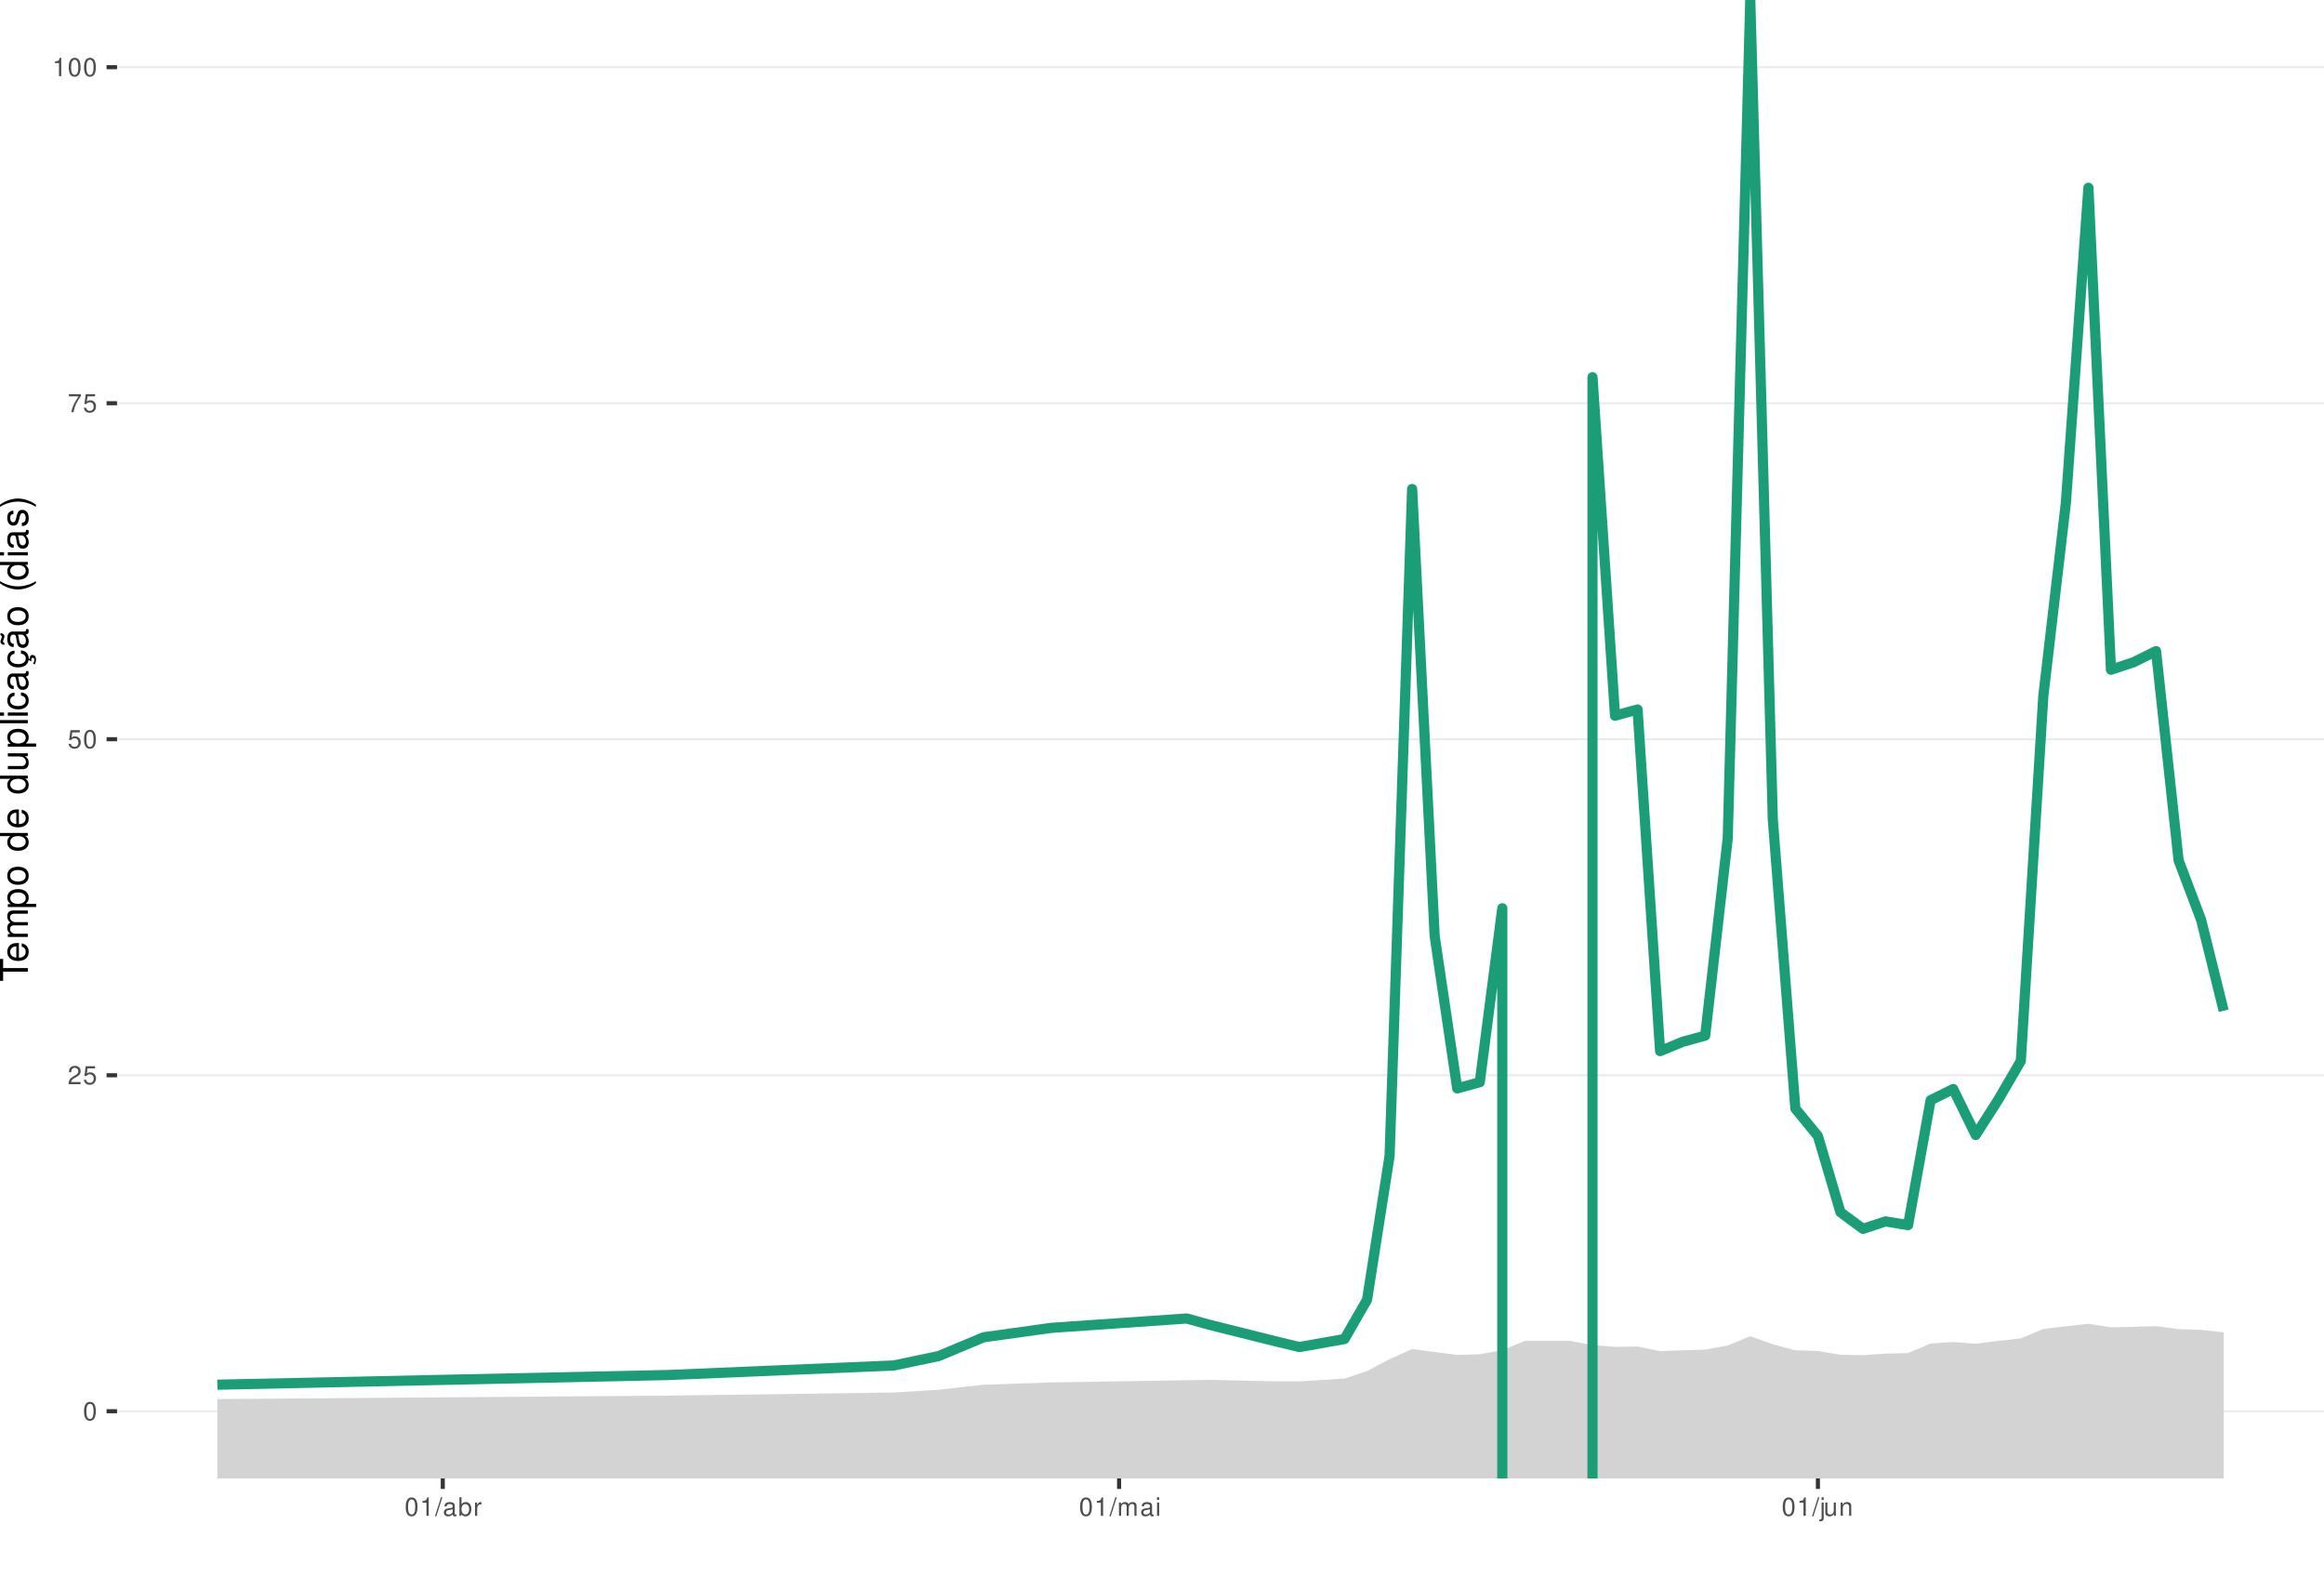
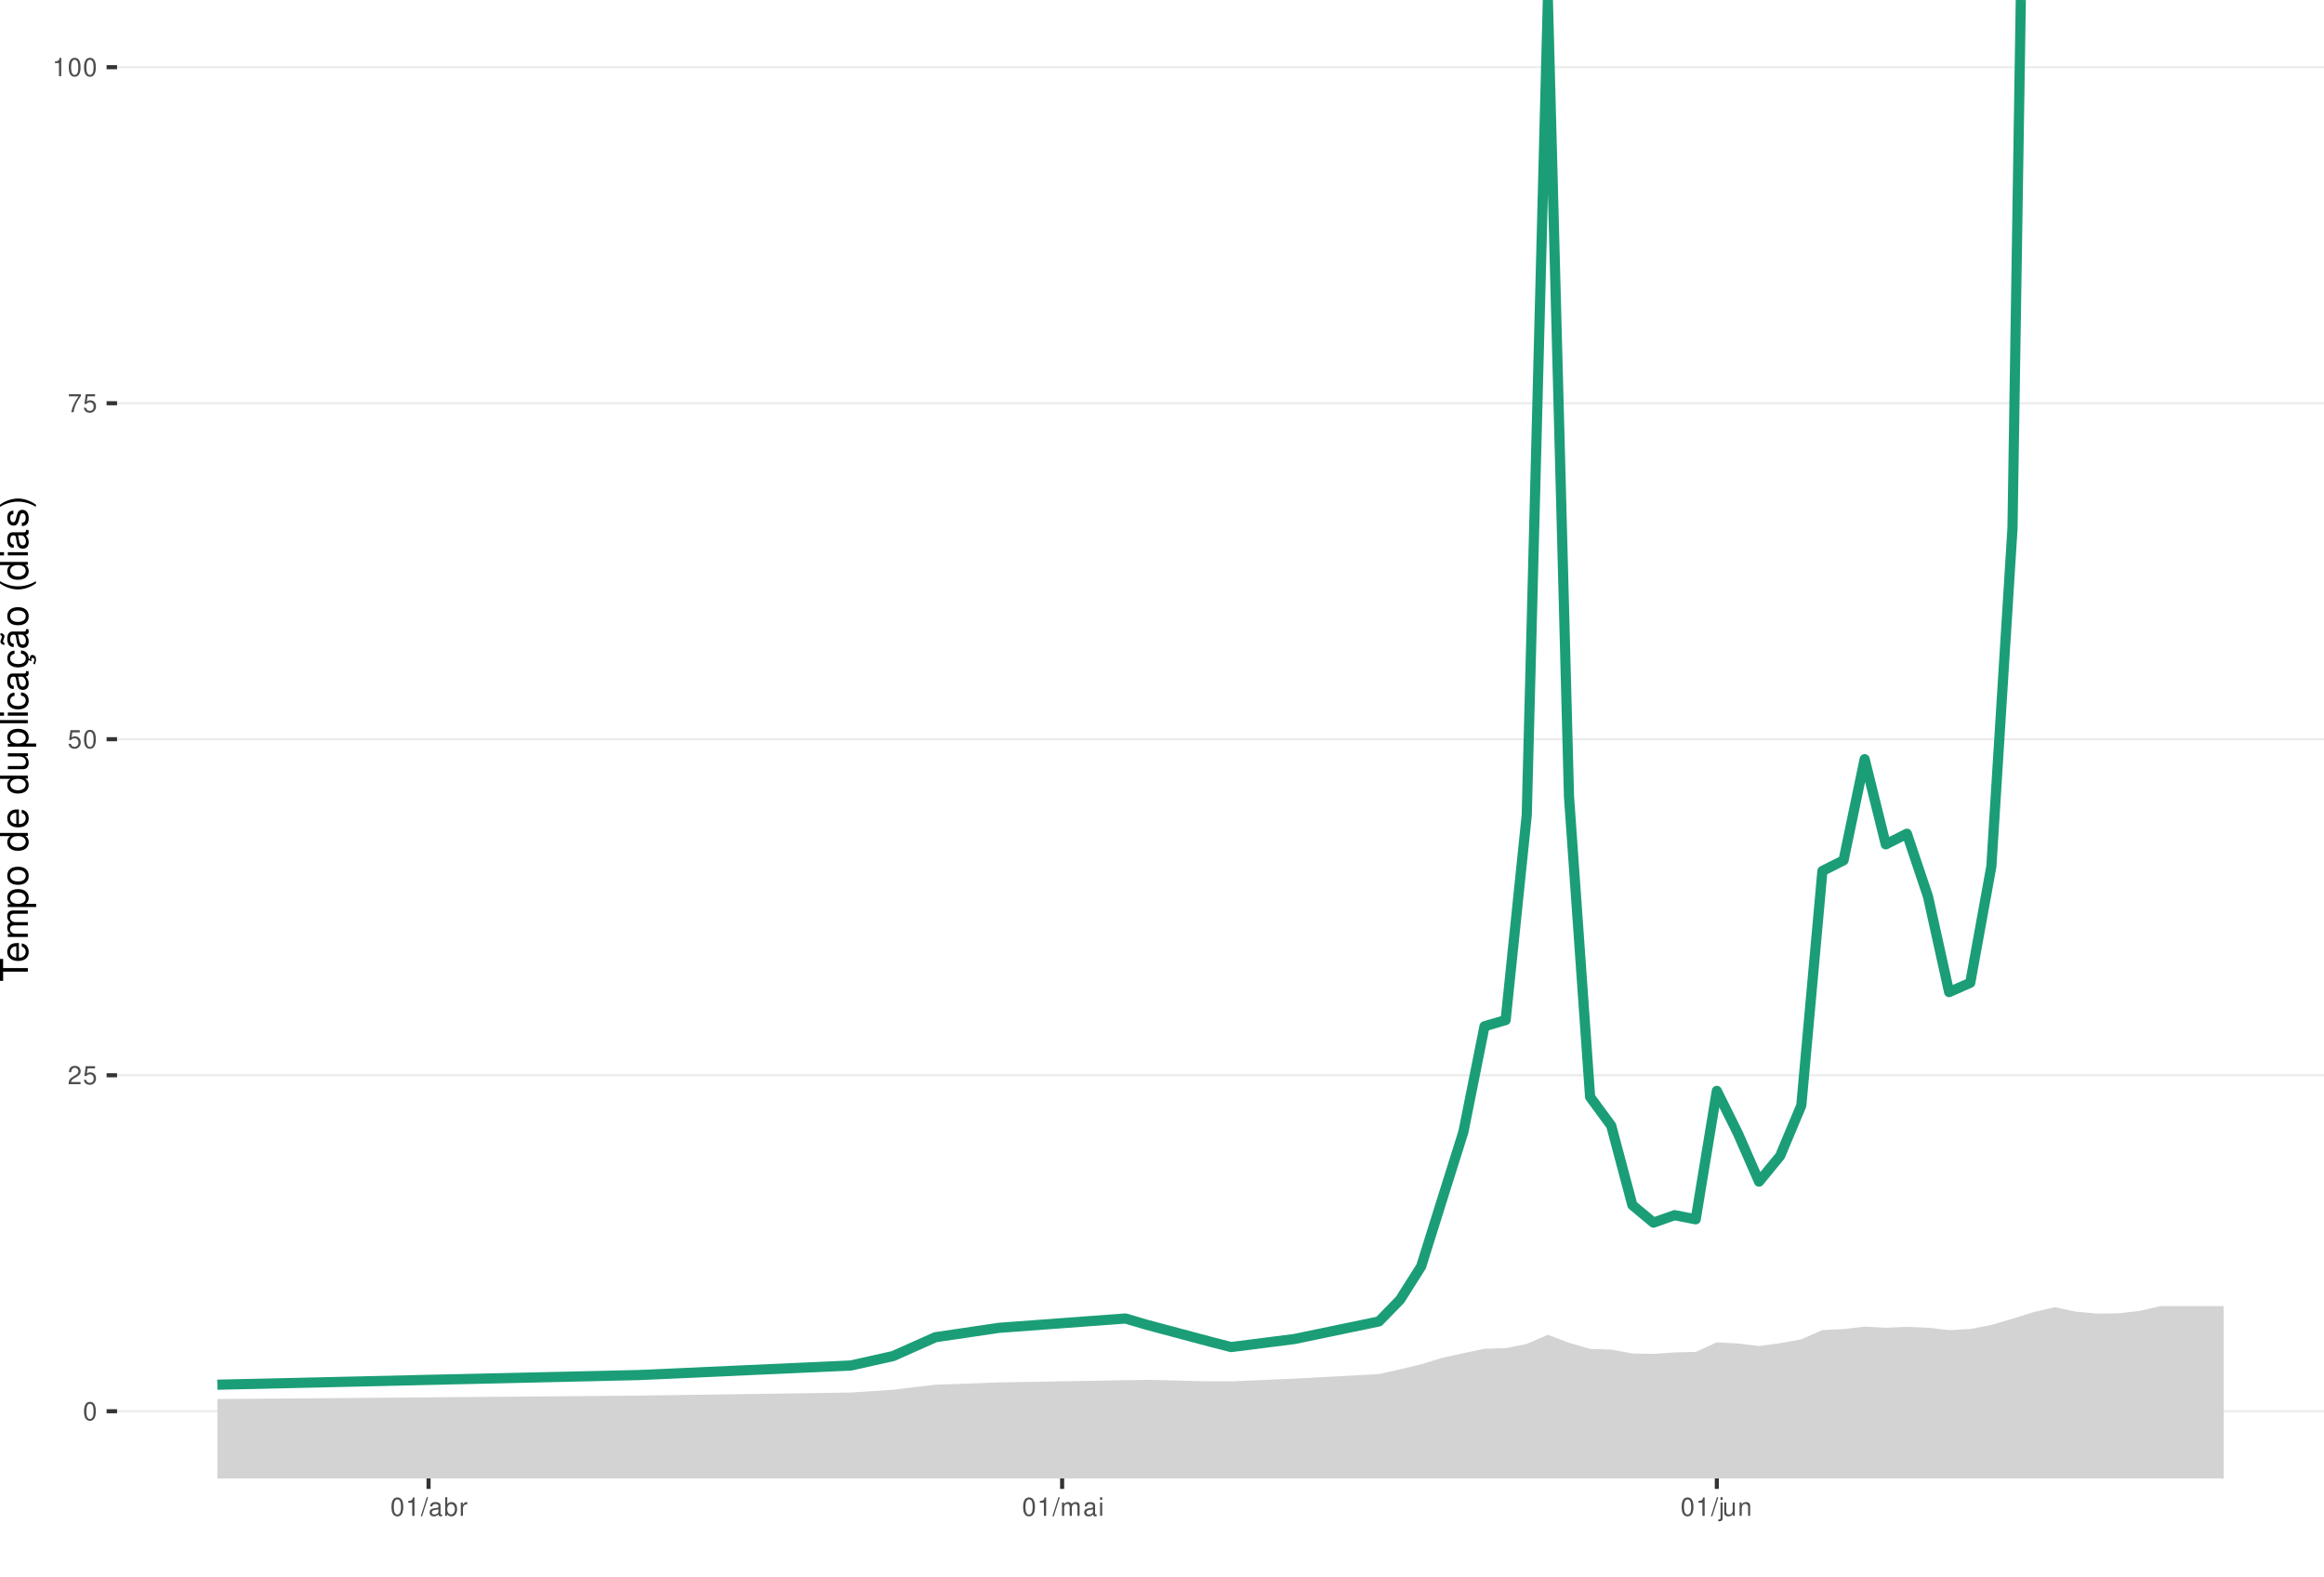
<svg xmlns="http://www.w3.org/2000/svg" xmlns:xlink="http://www.w3.org/1999/xlink" width="609pt" height="413pt" viewBox="0 0 609 413" version="1.1">
  <defs>
    <g>
      <symbol overflow="visible" id="glyph0-0">
        <path style="stroke:none;" d="" />
      </symbol>
      <symbol overflow="visible" id="glyph0-1">
        <path style="stroke:none;" d="M 1.828 -4.812 C 1.391 -4.812 0.984 -4.609 0.75 -4.281 C 0.438 -3.859 0.281 -3.219 0.281 -2.328 C 0.281 -0.703 0.812 0.156 1.828 0.156 C 2.828 0.156 3.375 -0.703 3.375 -2.297 C 3.375 -3.219 3.234 -3.844 2.922 -4.281 C 2.672 -4.625 2.281 -4.812 1.828 -4.812 Z M 1.828 -4.297 C 2.469 -4.297 2.781 -3.641 2.781 -2.344 C 2.781 -0.969 2.469 -0.328 1.812 -0.328 C 1.203 -0.328 0.891 -1 0.891 -2.328 C 0.891 -3.641 1.203 -4.297 1.828 -4.297 Z M 1.828 -4.297 " />
      </symbol>
      <symbol overflow="visible" id="glyph0-2">
        <path style="stroke:none;" d="M 3.375 -0.578 L 0.891 -0.578 C 0.938 -0.984 1.156 -1.234 1.734 -1.578 L 2.406 -1.953 C 3.062 -2.328 3.406 -2.812 3.406 -3.406 C 3.406 -3.812 3.234 -4.188 2.969 -4.438 C 2.688 -4.688 2.344 -4.812 1.891 -4.812 C 1.297 -4.812 0.844 -4.594 0.578 -4.188 C 0.422 -3.938 0.344 -3.641 0.328 -3.141 L 0.922 -3.141 C 0.938 -3.469 0.984 -3.672 1.062 -3.828 C 1.219 -4.125 1.516 -4.297 1.875 -4.297 C 2.406 -4.297 2.797 -3.906 2.797 -3.391 C 2.797 -3.016 2.578 -2.672 2.156 -2.438 L 1.547 -2.078 C 0.562 -1.516 0.281 -1.062 0.219 0 L 3.375 0 Z M 3.375 -0.578 " />
      </symbol>
      <symbol overflow="visible" id="glyph0-3">
        <path style="stroke:none;" d="M 3.172 -4.719 L 0.734 -4.719 L 0.375 -2.156 L 0.922 -2.156 C 1.188 -2.469 1.422 -2.594 1.797 -2.594 C 2.422 -2.594 2.812 -2.156 2.812 -1.453 C 2.812 -0.781 2.422 -0.359 1.781 -0.359 C 1.266 -0.359 0.953 -0.625 0.812 -1.156 L 0.234 -1.156 C 0.312 -0.766 0.375 -0.578 0.516 -0.406 C 0.781 -0.047 1.266 0.156 1.797 0.156 C 2.75 0.156 3.422 -0.547 3.422 -1.531 C 3.422 -2.469 2.797 -3.109 1.891 -3.109 C 1.562 -3.109 1.297 -3.016 1.016 -2.828 L 1.203 -4.141 L 3.172 -4.141 Z M 3.172 -4.719 " />
      </symbol>
      <symbol overflow="visible" id="glyph0-4">
        <path style="stroke:none;" d="M 3.469 -4.719 L 0.312 -4.719 L 0.312 -4.141 L 2.859 -4.141 C 1.734 -2.531 1.266 -1.547 0.922 0 L 1.547 0 C 1.797 -1.516 2.391 -2.812 3.469 -4.234 Z M 3.469 -4.719 " />
      </symbol>
      <symbol overflow="visible" id="glyph0-5">
        <path style="stroke:none;" d="M 1.719 -3.422 L 1.719 0 L 2.312 0 L 2.312 -4.812 L 1.922 -4.812 C 1.719 -4.078 1.578 -3.969 0.672 -3.859 L 0.672 -3.422 Z M 1.719 -3.422 " />
      </symbol>
      <symbol overflow="visible" id="glyph0-6">
        <path style="stroke:none;" d="M 1.531 -4.859 L -0.047 0.141 L 0.312 0.141 L 1.891 -4.859 Z M 1.531 -4.859 " />
      </symbol>
      <symbol overflow="visible" id="glyph0-7">
        <path style="stroke:none;" d="M 3.562 -0.328 C 3.5 -0.312 3.469 -0.312 3.438 -0.312 C 3.25 -0.312 3.141 -0.406 3.141 -0.578 L 3.141 -2.641 C 3.141 -3.25 2.688 -3.594 1.828 -3.594 C 1.312 -3.594 0.906 -3.438 0.672 -3.188 C 0.516 -3 0.453 -2.797 0.438 -2.453 L 0.984 -2.453 C 1.031 -2.875 1.297 -3.078 1.812 -3.078 C 2.312 -3.078 2.594 -2.891 2.594 -2.562 L 2.594 -2.406 C 2.578 -2.172 2.469 -2.078 2.016 -2.031 C 1.219 -1.922 1.109 -1.891 0.891 -1.812 C 0.484 -1.641 0.281 -1.328 0.281 -0.875 C 0.281 -0.25 0.719 0.156 1.422 0.156 C 1.859 0.156 2.219 0 2.609 -0.359 C 2.656 0 2.828 0.156 3.188 0.156 C 3.297 0.156 3.375 0.141 3.562 0.094 Z M 2.594 -1.094 C 2.594 -0.906 2.531 -0.797 2.375 -0.641 C 2.141 -0.438 1.875 -0.328 1.547 -0.328 C 1.109 -0.328 0.859 -0.547 0.859 -0.891 C 0.859 -1.266 1.094 -1.438 1.703 -1.531 C 2.297 -1.609 2.406 -1.641 2.594 -1.719 Z M 2.594 -1.094 " />
      </symbol>
      <symbol overflow="visible" id="glyph0-8">
        <path style="stroke:none;" d="M 0.359 -4.859 L 0.359 0 L 0.859 0 L 0.859 -0.453 C 1.125 -0.047 1.484 0.156 1.969 0.156 C 2.875 0.156 3.484 -0.594 3.484 -1.75 C 3.484 -2.891 2.922 -3.594 1.984 -3.594 C 1.516 -3.594 1.172 -3.406 0.906 -3.016 L 0.906 -4.859 Z M 1.891 -3.062 C 2.5 -3.062 2.906 -2.531 2.906 -1.703 C 2.906 -0.906 2.484 -0.359 1.891 -0.359 C 1.297 -0.359 0.906 -0.906 0.906 -1.719 C 0.906 -2.531 1.297 -3.062 1.891 -3.062 Z M 1.891 -3.062 " />
      </symbol>
      <symbol overflow="visible" id="glyph0-9">
        <path style="stroke:none;" d="M 0.453 -3.484 L 0.453 0 L 1.016 0 L 1.016 -1.812 C 1.031 -2.656 1.375 -3.016 2.141 -3 L 2.141 -3.562 C 2.047 -3.578 1.984 -3.594 1.922 -3.594 C 1.562 -3.594 1.297 -3.375 0.969 -2.859 L 0.969 -3.484 Z M 0.453 -3.484 " />
      </symbol>
      <symbol overflow="visible" id="glyph0-10">
        <path style="stroke:none;" d="M 0.469 -3.484 L 0.469 0 L 1.031 0 L 1.031 -2.188 C 1.031 -2.703 1.391 -3.109 1.844 -3.109 C 2.25 -3.109 2.484 -2.844 2.484 -2.406 L 2.484 0 L 3.047 0 L 3.047 -2.188 C 3.047 -2.703 3.422 -3.109 3.875 -3.109 C 4.266 -3.109 4.516 -2.844 4.516 -2.406 L 4.516 0 L 5.078 0 L 5.078 -2.609 C 5.078 -3.234 4.719 -3.594 4.062 -3.594 C 3.594 -3.594 3.312 -3.453 2.984 -3.062 C 2.781 -3.422 2.5 -3.594 2.047 -3.594 C 1.578 -3.594 1.266 -3.422 0.984 -3 L 0.984 -3.484 Z M 0.469 -3.484 " />
      </symbol>
      <symbol overflow="visible" id="glyph0-11">
        <path style="stroke:none;" d="M 1 -3.484 L 0.453 -3.484 L 0.453 0 L 1 0 Z M 1 -4.859 L 0.438 -4.859 L 0.438 -4.156 L 1 -4.156 Z M 1 -4.859 " />
      </symbol>
      <symbol overflow="visible" id="glyph0-12">
        <path style="stroke:none;" d="M 0.469 -3.484 L 0.469 0.5 C 0.469 0.859 0.359 0.969 0.016 0.969 C -0.031 0.969 -0.047 0.969 -0.125 0.953 L -0.125 1.438 C -0.047 1.438 -0.016 1.453 0.062 1.453 C 0.688 1.453 1.016 1.203 1.016 0.719 L 1.016 -3.484 Z M 1.016 -4.859 L 0.469 -4.859 L 0.469 -4.156 L 1.016 -4.156 Z M 1.016 -4.859 " />
      </symbol>
      <symbol overflow="visible" id="glyph0-13">
        <path style="stroke:none;" d="M 3.203 0 L 3.203 -3.484 L 2.656 -3.484 L 2.656 -1.516 C 2.656 -0.797 2.281 -0.328 1.703 -0.328 C 1.266 -0.328 0.984 -0.594 0.984 -1.016 L 0.984 -3.484 L 0.438 -3.484 L 0.438 -0.797 C 0.438 -0.219 0.859 0.156 1.547 0.156 C 2.062 0.156 2.391 -0.031 2.703 -0.484 L 2.703 0 Z M 3.203 0 " />
      </symbol>
      <symbol overflow="visible" id="glyph0-14">
        <path style="stroke:none;" d="M 0.469 -3.484 L 0.469 0 L 1.031 0 L 1.031 -1.922 C 1.031 -2.641 1.391 -3.109 1.969 -3.109 C 2.406 -3.109 2.688 -2.828 2.688 -2.422 L 2.688 0 L 3.234 0 L 3.234 -2.641 C 3.234 -3.219 2.812 -3.594 2.141 -3.594 C 1.625 -3.594 1.281 -3.391 0.984 -2.906 L 0.984 -3.484 Z M 0.469 -3.484 " />
      </symbol>
      <symbol overflow="visible" id="glyph1-0">
        <path style="stroke:none;" d="" />
      </symbol>
      <symbol overflow="visible" id="glyph1-1">
        <path style="stroke:none;" d="M -6.469 -3.547 L -6.469 -5.938 L -7.297 -5.938 L -7.297 -0.203 L -6.469 -0.203 L -6.469 -2.609 L 0 -2.609 L 0 -3.547 Z M -6.469 -3.547 " />
      </symbol>
      <symbol overflow="visible" id="glyph1-2">
        <path style="stroke:none;" d="M -2.344 -5.125 C -3.141 -5.125 -3.625 -5.062 -4.016 -4.922 C -4.875 -4.578 -5.391 -3.781 -5.391 -2.797 C -5.391 -1.344 -4.281 -0.406 -2.547 -0.406 C -0.812 -0.406 0.234 -1.297 0.234 -2.781 C 0.234 -3.984 -0.453 -4.812 -1.594 -5.016 L -1.594 -4.188 C -0.906 -3.953 -0.547 -3.484 -0.547 -2.812 C -0.547 -2.281 -0.781 -1.828 -1.219 -1.547 C -1.516 -1.344 -1.812 -1.281 -2.344 -1.266 Z M -3.016 -1.297 C -3.984 -1.359 -4.625 -1.953 -4.625 -2.797 C -4.625 -3.641 -3.953 -4.234 -3.016 -4.234 Z M -3.016 -1.297 " />
      </symbol>
      <symbol overflow="visible" id="glyph1-3">
        <path style="stroke:none;" d="M -5.234 -0.703 L 0 -0.703 L 0 -1.547 L -3.297 -1.547 C -4.047 -1.547 -4.656 -2.094 -4.656 -2.766 C -4.656 -3.391 -4.281 -3.734 -3.609 -3.734 L 0 -3.734 L 0 -4.578 L -3.297 -4.578 C -4.047 -4.578 -4.656 -5.125 -4.656 -5.812 C -4.656 -6.422 -4.266 -6.781 -3.609 -6.781 L 0 -6.781 L 0 -7.625 L -3.938 -7.625 C -4.875 -7.625 -5.391 -7.078 -5.391 -6.094 C -5.391 -5.406 -5.188 -4.984 -4.594 -4.484 C -5.156 -4.188 -5.391 -3.766 -5.391 -3.078 C -5.391 -2.375 -5.125 -1.906 -4.5 -1.469 L -5.234 -1.469 Z M -5.234 -0.703 " />
      </symbol>
      <symbol overflow="visible" id="glyph1-4">
        <path style="stroke:none;" d="M 2.188 -0.547 L 2.188 -1.375 L -0.547 -1.375 C -0.016 -1.812 0.234 -2.312 0.234 -2.984 C 0.234 -4.344 -0.859 -5.234 -2.531 -5.234 C -4.297 -5.234 -5.391 -4.375 -5.391 -2.984 C -5.391 -2.266 -5.062 -1.703 -4.453 -1.312 L -5.234 -1.312 L -5.234 -0.547 Z M -4.609 -2.844 C -4.609 -3.766 -3.797 -4.359 -2.547 -4.359 C -1.359 -4.359 -0.547 -3.75 -0.547 -2.844 C -0.547 -1.953 -1.344 -1.375 -2.578 -1.375 C -3.812 -1.375 -4.609 -1.953 -4.609 -2.844 Z M -4.609 -2.844 " />
      </symbol>
      <symbol overflow="visible" id="glyph1-5">
        <path style="stroke:none;" d="M -5.391 -2.719 C -5.391 -1.234 -4.344 -0.359 -2.578 -0.359 C -0.812 -0.359 0.234 -1.234 0.234 -2.734 C 0.234 -4.203 -0.812 -5.094 -2.547 -5.094 C -4.359 -5.094 -5.391 -4.234 -5.391 -2.719 Z M -4.625 -2.734 C -4.625 -3.672 -3.844 -4.234 -2.547 -4.234 C -1.312 -4.234 -0.547 -3.656 -0.547 -2.734 C -0.547 -1.797 -1.312 -1.234 -2.578 -1.234 C -3.844 -1.234 -4.625 -1.797 -4.625 -2.734 Z M -4.625 -2.734 " />
      </symbol>
      <symbol overflow="visible" id="glyph1-6">
        <path style="stroke:none;" d="" />
      </symbol>
      <symbol overflow="visible" id="glyph1-7">
        <path style="stroke:none;" d="M -7.297 -4.953 L -7.297 -4.125 L -4.578 -4.125 C -5.109 -3.766 -5.391 -3.203 -5.391 -2.516 C -5.391 -1.156 -4.297 -0.266 -2.625 -0.266 C -0.859 -0.266 0.234 -1.125 0.234 -2.547 C 0.234 -3.266 -0.047 -3.766 -0.688 -4.203 L 0 -4.203 L 0 -4.953 Z M -4.609 -2.656 C -4.609 -3.547 -3.812 -4.125 -2.562 -4.125 C -1.344 -4.125 -0.547 -3.547 -0.547 -2.656 C -0.547 -1.734 -1.359 -1.125 -2.578 -1.125 C -3.797 -1.125 -4.609 -1.734 -4.609 -2.656 Z M -4.609 -2.656 " />
      </symbol>
      <symbol overflow="visible" id="glyph1-8">
        <path style="stroke:none;" d="M 0 -4.812 L -5.234 -4.812 L -5.234 -3.984 L -2.266 -3.984 C -1.203 -3.984 -0.5 -3.438 -0.5 -2.562 C -0.5 -1.906 -0.906 -1.484 -1.531 -1.484 L -5.234 -1.484 L -5.234 -0.656 L -1.203 -0.656 C -0.328 -0.656 0.234 -1.297 0.234 -2.312 C 0.234 -3.094 -0.047 -3.578 -0.734 -4.062 L 0 -4.062 Z M 0 -4.812 " />
      </symbol>
      <symbol overflow="visible" id="glyph1-9">
        <path style="stroke:none;" d="M -7.297 -1.516 L -7.297 -0.688 L 0 -0.688 L 0 -1.516 Z M -7.297 -1.516 " />
      </symbol>
      <symbol overflow="visible" id="glyph1-10">
        <path style="stroke:none;" d="M -5.234 -1.5 L -5.234 -0.672 L 0 -0.672 L 0 -1.5 Z M -7.297 -1.5 L -7.297 -0.656 L -6.234 -0.656 L -6.234 -1.5 Z M -7.297 -1.5 " />
      </symbol>
      <symbol overflow="visible" id="glyph1-11">
        <path style="stroke:none;" d="M -3.484 -4.703 C -3.984 -4.672 -4.312 -4.562 -4.609 -4.359 C -5.094 -4 -5.391 -3.375 -5.391 -2.641 C -5.391 -1.219 -4.266 -0.312 -2.531 -0.312 C -0.844 -0.312 0.234 -1.203 0.234 -2.625 C 0.234 -3.875 -0.516 -4.672 -1.797 -4.766 L -1.797 -3.938 C -0.953 -3.797 -0.547 -3.359 -0.547 -2.656 C -0.547 -1.734 -1.297 -1.188 -2.531 -1.188 C -3.844 -1.188 -4.625 -1.719 -4.625 -2.625 C -4.625 -3.328 -4.203 -3.766 -3.484 -3.875 Z M -3.484 -4.703 " />
      </symbol>
      <symbol overflow="visible" id="glyph1-12">
        <path style="stroke:none;" d="M -0.484 -5.344 C -0.469 -5.266 -0.469 -5.219 -0.469 -5.172 C -0.469 -4.875 -0.625 -4.719 -0.875 -4.719 L -3.953 -4.719 C -4.891 -4.719 -5.391 -4.047 -5.391 -2.75 C -5.391 -1.984 -5.172 -1.375 -4.781 -1.016 C -4.516 -0.766 -4.203 -0.672 -3.688 -0.656 L -3.688 -1.484 C -4.328 -1.562 -4.625 -1.938 -4.625 -2.719 C -4.625 -3.484 -4.344 -3.891 -3.844 -3.891 L -3.625 -3.891 C -3.266 -3.875 -3.125 -3.703 -3.047 -3.016 C -2.891 -1.844 -2.844 -1.656 -2.719 -1.344 C -2.453 -0.734 -2 -0.422 -1.312 -0.422 C -0.375 -0.422 0.234 -1.078 0.234 -2.141 C 0.234 -2.797 0 -3.328 -0.547 -3.922 C 0 -3.984 0.234 -4.234 0.234 -4.781 C 0.234 -4.953 0.203 -5.062 0.141 -5.344 Z M -1.656 -3.891 C -1.375 -3.891 -1.203 -3.812 -0.969 -3.562 C -0.656 -3.219 -0.5 -2.812 -0.5 -2.312 C -0.5 -1.672 -0.812 -1.297 -1.344 -1.297 C -1.891 -1.297 -2.172 -1.656 -2.297 -2.547 C -2.422 -3.438 -2.453 -3.609 -2.594 -3.891 Z M -1.656 -3.891 " />
      </symbol>
      <symbol overflow="visible" id="glyph1-13">
        <path style="stroke:none;" d="M 0.234 -2.641 C 0.234 -3.875 -0.547 -4.703 -1.797 -4.766 L -1.797 -3.938 C -0.953 -3.797 -0.531 -3.359 -0.531 -2.656 C -0.531 -1.734 -1.281 -1.188 -2.516 -1.188 C -3.844 -1.188 -4.625 -1.719 -4.625 -2.625 C -4.625 -3.328 -4.203 -3.766 -3.484 -3.875 L -3.484 -4.703 C -3.984 -4.672 -4.312 -4.562 -4.609 -4.359 C -5.094 -4 -5.391 -3.375 -5.391 -2.641 C -5.391 -1.219 -4.266 -0.312 -2.531 -0.312 C -1.469 -0.312 -0.625 -0.672 -0.156 -1.312 C 0.047 -1.594 0.125 -1.812 0.203 -2.25 L 0.922 -1.938 L 0.984 -2.062 C 0.938 -2.188 0.906 -2.25 0.906 -2.375 C 0.906 -2.656 1.047 -2.828 1.281 -2.828 C 1.547 -2.828 1.734 -2.594 1.734 -2.297 C 1.734 -2.031 1.672 -1.844 1.438 -1.406 L 1.406 -1.312 L 1.812 -1.094 C 2.078 -1.75 2.141 -1.953 2.141 -2.344 C 2.141 -3.109 1.781 -3.578 1.203 -3.578 C 0.781 -3.578 0.547 -3.297 0.547 -2.797 C 0.547 -2.703 0.547 -2.641 0.562 -2.516 Z M 0.234 -2.641 " />
      </symbol>
      <symbol overflow="visible" id="glyph1-14">
        <path style="stroke:none;" d="M -0.484 -5.344 C -0.469 -5.266 -0.469 -5.219 -0.469 -5.172 C -0.469 -4.875 -0.625 -4.719 -0.875 -4.719 L -3.953 -4.719 C -4.891 -4.719 -5.391 -4.047 -5.391 -2.75 C -5.391 -1.984 -5.172 -1.375 -4.781 -1.016 C -4.516 -0.766 -4.203 -0.672 -3.688 -0.656 L -3.688 -1.484 C -4.328 -1.562 -4.625 -1.938 -4.625 -2.719 C -4.625 -3.484 -4.344 -3.891 -3.844 -3.891 L -3.625 -3.891 C -3.266 -3.875 -3.125 -3.703 -3.047 -3.016 C -2.891 -1.844 -2.844 -1.656 -2.719 -1.344 C -2.453 -0.734 -2 -0.422 -1.312 -0.422 C -0.375 -0.422 0.234 -1.078 0.234 -2.141 C 0.234 -2.797 0 -3.328 -0.547 -3.922 C 0 -3.984 0.234 -4.234 0.234 -4.781 C 0.234 -4.953 0.203 -5.062 0.141 -5.344 Z M -1.656 -3.891 C -1.375 -3.891 -1.203 -3.812 -0.969 -3.562 C -0.656 -3.219 -0.5 -2.812 -0.5 -2.312 C -0.5 -1.672 -0.812 -1.297 -1.344 -1.297 C -1.891 -1.297 -2.172 -1.656 -2.297 -2.547 C -2.422 -3.438 -2.453 -3.609 -2.594 -3.891 Z M -7.172 -3.75 C -6.922 -3.672 -6.812 -3.547 -6.812 -3.375 C -6.812 -3.25 -6.875 -2.984 -6.984 -2.734 C -7.156 -2.312 -7.172 -2.25 -7.172 -2.047 C -7.172 -1.594 -6.797 -1.297 -6.141 -1.188 L -6.141 -1.766 C -6.375 -1.812 -6.5 -1.938 -6.5 -2.094 C -6.5 -2.203 -6.469 -2.344 -6.375 -2.578 C -6.156 -3.156 -6.125 -3.234 -6.125 -3.438 C -6.125 -3.922 -6.484 -4.219 -7.172 -4.312 Z M -7.172 -3.75 " />
      </symbol>
      <symbol overflow="visible" id="glyph1-15">
        <path style="stroke:none;" d="M -7.297 -2.359 C -5.984 -1.359 -4.156 -0.734 -2.594 -0.734 C -1.016 -0.734 0.812 -1.359 2.125 -2.359 L 2.125 -2.906 C 0.688 -2.031 -0.984 -1.547 -2.594 -1.547 C -4.188 -1.547 -5.875 -2.031 -7.297 -2.906 Z M -7.297 -2.359 " />
      </symbol>
      <symbol overflow="visible" id="glyph1-16">
        <path style="stroke:none;" d="M -3.781 -4.375 C -4.812 -4.375 -5.391 -3.688 -5.391 -2.484 C -5.391 -1.266 -4.766 -0.469 -3.797 -0.469 C -2.969 -0.469 -2.578 -0.891 -2.281 -2.125 L -2.094 -2.906 C -1.953 -3.484 -1.734 -3.719 -1.375 -3.719 C -0.875 -3.719 -0.547 -3.234 -0.547 -2.5 C -0.547 -2.047 -0.672 -1.672 -0.891 -1.453 C -1.047 -1.328 -1.188 -1.266 -1.562 -1.219 L -1.562 -0.344 C -0.344 -0.375 0.234 -1.062 0.234 -2.438 C 0.234 -3.75 -0.422 -4.594 -1.438 -4.594 C -2.203 -4.594 -2.641 -4.156 -2.891 -3.109 L -3.078 -2.312 C -3.234 -1.625 -3.453 -1.344 -3.828 -1.344 C -4.312 -1.344 -4.625 -1.766 -4.625 -2.453 C -4.625 -3.125 -4.328 -3.484 -3.781 -3.5 Z M -3.781 -4.375 " />
      </symbol>
      <symbol overflow="visible" id="glyph1-17">
        <path style="stroke:none;" d="M 2.125 -0.938 C 0.812 -1.938 -1.016 -2.562 -2.578 -2.562 C -4.156 -2.562 -5.984 -1.938 -7.297 -0.938 L -7.297 -0.375 C -5.859 -1.266 -4.188 -1.75 -2.578 -1.75 C -0.984 -1.75 0.703 -1.266 2.125 -0.375 Z M 2.125 -0.938 " />
      </symbol>
    </g>
    <clipPath id="clip1">
      <path d="M 30.672 0 L 609 0 L 609 387.328 L 30.672 387.328 Z M 30.672 0 " />
    </clipPath>
    <clipPath id="clip2">
      <path d="M 30.672 369 L 609 369 L 609 370 L 30.672 370 Z M 30.672 369 " />
    </clipPath>
    <clipPath id="clip3">
      <path d="M 30.672 281 L 609 281 L 609 282 L 30.672 282 Z M 30.672 281 " />
    </clipPath>
    <clipPath id="clip4">
      <path d="M 30.672 193 L 609 193 L 609 194 L 30.672 194 Z M 30.672 193 " />
    </clipPath>
    <clipPath id="clip5">
      <path d="M 30.672 105 L 609 105 L 609 106 L 30.672 106 Z M 30.672 105 " />
    </clipPath>
    <clipPath id="clip6">
      <path d="M 30.672 17 L 609 17 L 609 18 L 30.672 18 Z M 30.672 17 " />
    </clipPath>
    <clipPath id="clip7">
-       <path d="M 56 346 L 583 346 L 583 387.328 L 56 387.328 Z M 56 346 " />
-     </clipPath>
-     <clipPath id="clip8">
-       <path d="M 55 126 L 396 126 L 396 387.328 L 55 387.328 Z M 55 126 " />
-     </clipPath>
-     <clipPath id="clip9">
-       <path d="M 415 0 L 585 0 L 585 387.328 L 415 387.328 Z M 415 0 " />
+       <path d="M 56 342 L 583 342 L 583 387.328 L 56 387.328 Z M 56 342 " />
    </clipPath>
  </defs>
  <g id="surface66">
    <rect x="0" y="0" width="609" height="413" style="fill:rgb(100%,100%,100%);fill-opacity:1;stroke:none;" />
    <rect x="0" y="0" width="609" height="413" style="fill:rgb(100%,100%,100%);fill-opacity:1;stroke:none;" />
    <path style="fill:none;stroke-width:1.067;stroke-linecap:round;stroke-linejoin:round;stroke:rgb(100%,100%,100%);stroke-opacity:1;stroke-miterlimit:10;" d="M 0 413 L 609 413 L 609 0 L 0 0 Z M 0 413 " />
    <g clip-path="url(#clip1)" clip-rule="nonzero">
      <path style=" stroke:none;fill-rule:nonzero;fill:rgb(100%,100%,100%);fill-opacity:1;" d="M 30.672 387.328 L 609 387.328 L 609 0 L 30.672 0 Z M 30.672 387.328 " />
    </g>
    <g clip-path="url(#clip2)" clip-rule="nonzero">
      <path style="fill:none;stroke-width:0.533;stroke-linecap:butt;stroke-linejoin:round;stroke:rgb(92.157%,92.157%,92.157%);stroke-opacity:1;stroke-miterlimit:10;" d="M 30.672 369.723 L 609 369.723 " />
    </g>
    <g clip-path="url(#clip3)" clip-rule="nonzero">
      <path style="fill:none;stroke-width:0.533;stroke-linecap:butt;stroke-linejoin:round;stroke:rgb(92.157%,92.157%,92.157%);stroke-opacity:1;stroke-miterlimit:10;" d="M 30.672 281.695 L 609 281.695 " />
    </g>
    <g clip-path="url(#clip4)" clip-rule="nonzero">
      <path style="fill:none;stroke-width:0.533;stroke-linecap:butt;stroke-linejoin:round;stroke:rgb(92.157%,92.157%,92.157%);stroke-opacity:1;stroke-miterlimit:10;" d="M 30.672 193.664 L 609 193.664 " />
    </g>
    <g clip-path="url(#clip5)" clip-rule="nonzero">
      <path style="fill:none;stroke-width:0.533;stroke-linecap:butt;stroke-linejoin:round;stroke:rgb(92.157%,92.157%,92.157%);stroke-opacity:1;stroke-miterlimit:10;" d="M 30.672 105.637 L 609 105.637 " />
    </g>
    <g clip-path="url(#clip6)" clip-rule="nonzero">
      <path style="fill:none;stroke-width:0.533;stroke-linecap:butt;stroke-linejoin:round;stroke:rgb(92.157%,92.157%,92.157%);stroke-opacity:1;stroke-miterlimit:10;" d="M 30.672 17.605 L 609 17.605 " />
    </g>
    <g clip-path="url(#clip7)" clip-rule="nonzero">
-       <path style=" stroke:none;fill-rule:nonzero;fill:rgb(82.745%,82.745%,82.745%);fill-opacity:1;" d="M 172.734 413 L 175.105 411.449 L 234.18 401.605 L 245.992 398.086 L 251.902 396.473 L 257.809 395.676 L 275.531 395.293 L 310.973 395.148 L 316.883 401.012 L 324.113 413 L 357.801 413 L 358.234 408.633 L 364.141 392.949 L 370.047 388.582 L 375.957 390.449 L 381.863 392.5 L 387.77 392.66 L 393.676 390.949 L 399.586 388.16 L 411.398 388.16 L 417.309 389.609 L 423.215 390.457 L 429.121 390.539 L 435.027 393.441 L 440.938 393.668 L 446.844 393.82 L 452.75 392.152 L 458.656 389.379 L 464.566 392.461 L 470.473 396.59 L 476.379 397.977 L 482.289 404.191 L 488.195 408.281 L 494.102 408.441 L 500.008 410.695 L 505.918 401.281 L 511.824 401.625 L 517.73 404.492 L 523.641 403.477 L 529.547 402.477 L 535.453 397.758 L 541.359 397.129 L 547.27 396.484 L 553.176 398.188 L 559.082 398.312 L 564.992 398.492 L 570.898 400.438 L 576.805 401.633 L 582.711 403.957 L 582.711 349.039 L 576.805 348.418 L 570.898 348.203 L 564.992 347.422 L 559.082 347.605 L 553.176 347.73 L 547.27 346.805 L 541.359 347.465 L 535.453 348.164 L 529.547 350.648 L 523.641 351.285 L 517.73 352.031 L 511.824 351.59 L 505.918 351.977 L 500.008 354.488 L 494.102 354.629 L 488.195 355.023 L 482.289 354.93 L 476.379 353.926 L 470.473 353.75 L 464.566 352.172 L 458.656 350.066 L 452.75 352.484 L 446.844 353.586 L 440.938 353.742 L 435.027 353.98 L 429.121 352.773 L 423.215 352.855 L 417.309 352.398 L 411.398 351.289 L 399.586 351.289 L 393.676 353.699 L 387.77 354.793 L 381.863 354.961 L 375.957 354.207 L 370.047 353.426 L 364.141 356.062 L 358.234 359.18 L 352.324 361.172 L 340.512 361.895 L 334.605 361.887 L 316.883 361.492 L 310.973 361.594 L 275.531 362.168 L 257.809 362.77 L 251.902 363.406 L 245.992 364.086 L 234.18 364.82 L 175.105 365.621 L 56.957 366.527 L 56.957 413 Z M 172.734 413 " />
-     </g>
-     <g clip-path="url(#clip8)" clip-rule="nonzero">
-       <path style="fill:none;stroke-width:2.667;stroke-linecap:butt;stroke-linejoin:round;stroke:rgb(10.588%,61.961%,46.667%);stroke-opacity:1;stroke-miterlimit:10;" d="M 56.957 362.766 L 175.105 360.23 L 234.18 357.734 L 245.992 355.258 L 251.902 352.789 L 257.809 350.332 L 275.531 347.875 L 310.973 345.422 L 316.883 347.059 L 334.605 351.488 L 340.512 352.906 L 352.324 350.797 L 358.234 340.523 L 364.141 302.816 L 370.047 128.105 L 375.957 245.27 L 381.863 285.145 L 387.77 283.516 L 393.676 237.945 L 393.676 413 " />
-     </g>
-     <g clip-path="url(#clip9)" clip-rule="nonzero">
-       <path style="fill:none;stroke-width:2.667;stroke-linecap:butt;stroke-linejoin:round;stroke:rgb(10.588%,61.961%,46.667%);stroke-opacity:1;stroke-miterlimit:10;" d="M 417.309 413 L 417.309 98.816 L 423.215 187.5 L 429.121 185.871 L 435.027 275.375 L 440.938 272.938 L 446.844 271.309 L 452.75 219.637 L 458.656 0 L 464.566 214.754 L 470.473 290.434 L 476.379 297.621 L 482.289 317.578 L 488.195 321.938 L 494.102 319.984 L 500.008 320.961 L 505.918 288.234 L 511.824 285.305 L 517.73 297.352 L 523.641 288.102 L 529.547 277.98 L 535.453 182.293 L 541.359 131.766 L 547.27 49.188 L 553.176 175.457 L 559.082 173.504 L 564.992 170.574 L 570.898 225.391 L 576.805 240.996 L 582.711 264.797 " />
-     </g>
+       <path style=" stroke:none;fill-rule:nonzero;fill:rgb(82.745%,82.745%,82.745%);fill-opacity:1;" d="M 165.422 413 L 167.645 411.449 L 222.984 401.605 L 234.055 398.086 L 239.59 396.473 L 245.125 395.676 L 261.727 395.293 L 294.93 395.148 L 300.465 401.012 L 307.238 413 L 368.039 413 L 372.41 405.34 L 377.945 398.109 L 383.48 395.898 L 389.016 394.043 L 394.547 394.191 L 400.082 392.535 L 405.617 389.77 L 411.152 392.84 L 416.684 396.93 L 422.219 398.297 L 427.754 404.406 L 433.289 408.414 L 438.82 408.59 L 444.355 410.801 L 449.891 401.57 L 455.426 404.543 L 460.957 409.496 L 466.492 408.113 L 472.027 405.453 L 477.562 400.203 L 483.098 400.438 L 488.629 399.707 L 494.164 400.785 L 499.699 401.016 L 505.234 402.195 L 510.766 404.492 L 516.301 404.754 L 521.836 402.91 L 527.371 400.414 L 532.902 398.262 L 538.438 396.98 L 543.973 398.375 L 549.508 399.148 L 555.043 399.203 L 560.574 398.543 L 566.109 397.266 L 582.711 397.266 L 582.711 342.18 L 566.109 342.18 L 560.574 343.453 L 555.043 344.078 L 549.508 344.137 L 543.973 343.625 L 538.438 342.465 L 532.902 343.738 L 527.371 345.484 L 521.836 347.094 L 516.301 348.184 L 510.766 348.465 L 505.234 347.836 L 499.699 347.613 L 494.164 347.848 L 488.629 347.551 L 483.098 348.203 L 477.562 348.445 L 472.027 350.875 L 466.492 351.887 L 460.957 352.641 L 455.426 351.969 L 449.891 351.656 L 444.355 354.176 L 438.82 354.309 L 433.289 354.695 L 427.754 354.586 L 422.219 353.566 L 416.684 353.383 L 411.152 351.789 L 405.617 349.676 L 400.082 352.094 L 394.547 353.195 L 389.016 353.352 L 383.48 354.508 L 377.945 355.73 L 372.41 357.406 L 366.875 358.75 L 361.344 359.98 L 339.207 361.172 L 322.602 361.895 L 317.07 361.887 L 300.465 361.492 L 294.93 361.594 L 261.727 362.168 L 245.125 362.77 L 239.59 363.406 L 234.055 364.086 L 222.984 364.82 L 167.645 365.621 L 56.957 366.527 L 56.957 413 Z M 165.422 413 " />
+     </g>
+     <path style="fill:none;stroke-width:2.667;stroke-linecap:butt;stroke-linejoin:round;stroke:rgb(10.588%,61.961%,46.667%);stroke-opacity:1;stroke-miterlimit:10;" d="M 56.957 362.766 L 167.645 360.23 L 222.984 357.734 L 234.055 355.258 L 239.59 352.789 L 245.125 350.332 L 261.727 347.875 L 294.93 345.422 L 300.465 347.059 L 317.07 351.488 L 322.602 352.906 L 339.207 350.797 L 361.344 346.195 L 366.875 340.523 L 372.41 331.785 L 377.945 314.121 L 383.48 296.539 L 389.016 268.867 L 394.547 267.238 L 400.082 213.535 L 405.617 0 L 411.152 208.652 L 416.684 287.383 L 422.219 294.91 L 427.754 315.699 L 433.289 320.309 L 438.82 318.355 L 444.355 319.434 L 449.891 285.793 L 455.426 296.945 L 460.957 309.562 L 466.492 302.816 L 472.027 289.621 L 477.562 228.18 L 483.098 225.391 L 488.629 198.891 L 494.164 221.207 L 499.699 218.418 L 505.234 234.895 L 510.766 259.914 L 516.301 257.473 L 521.836 226.961 L 527.371 138.355 L 529.547 0 " />
+     <path style="fill:none;stroke-width:2.667;stroke-linecap:butt;stroke-linejoin:round;stroke:rgb(10.588%,61.961%,46.667%);stroke-opacity:1;stroke-miterlimit:10;" d="M 538.438 0 L 538.438 0 " />
    <g style="fill:rgb(30.196%,30.196%,30.196%);fill-opacity:1;">
      <use xlink:href="#glyph0-1" x="21.738" y="372.07" />
    </g>
    <g style="fill:rgb(30.196%,30.196%,30.196%);fill-opacity:1;">
      <use xlink:href="#glyph0-2" x="17.738" y="284.043" />
      <use xlink:href="#glyph0-3" x="21.738" y="284.043" />
    </g>
    <g style="fill:rgb(30.196%,30.196%,30.196%);fill-opacity:1;">
      <use xlink:href="#glyph0-3" x="17.738" y="196.012" />
      <use xlink:href="#glyph0-1" x="21.738" y="196.012" />
    </g>
    <g style="fill:rgb(30.196%,30.196%,30.196%);fill-opacity:1;">
      <use xlink:href="#glyph0-4" x="17.738" y="107.984" />
      <use xlink:href="#glyph0-3" x="21.738" y="107.984" />
    </g>
    <g style="fill:rgb(30.196%,30.196%,30.196%);fill-opacity:1;">
      <use xlink:href="#glyph0-5" x="13.738" y="19.953" />
      <use xlink:href="#glyph0-1" x="17.738" y="19.953" />
      <use xlink:href="#glyph0-1" x="21.738" y="19.953" />
    </g>
    <path style="fill:none;stroke-width:1.067;stroke-linecap:butt;stroke-linejoin:round;stroke:rgb(20%,20%,20%);stroke-opacity:1;stroke-miterlimit:10;" d="M 27.93 369.723 L 30.672 369.723 " />
    <path style="fill:none;stroke-width:1.067;stroke-linecap:butt;stroke-linejoin:round;stroke:rgb(20%,20%,20%);stroke-opacity:1;stroke-miterlimit:10;" d="M 27.93 281.695 L 30.672 281.695 " />
    <path style="fill:none;stroke-width:1.067;stroke-linecap:butt;stroke-linejoin:round;stroke:rgb(20%,20%,20%);stroke-opacity:1;stroke-miterlimit:10;" d="M 27.93 193.664 L 30.672 193.664 " />
    <path style="fill:none;stroke-width:1.067;stroke-linecap:butt;stroke-linejoin:round;stroke:rgb(20%,20%,20%);stroke-opacity:1;stroke-miterlimit:10;" d="M 27.93 105.637 L 30.672 105.637 " />
    <path style="fill:none;stroke-width:1.067;stroke-linecap:butt;stroke-linejoin:round;stroke:rgb(20%,20%,20%);stroke-opacity:1;stroke-miterlimit:10;" d="M 27.93 17.605 L 30.672 17.605 " />
-     <path style="fill:none;stroke-width:1.067;stroke-linecap:butt;stroke-linejoin:round;stroke:rgb(20%,20%,20%);stroke-opacity:1;stroke-miterlimit:10;" d="M 116.031 390.07 L 116.031 387.328 " />
-     <path style="fill:none;stroke-width:1.067;stroke-linecap:butt;stroke-linejoin:round;stroke:rgb(20%,20%,20%);stroke-opacity:1;stroke-miterlimit:10;" d="M 293.254 390.07 L 293.254 387.328 " />
-     <path style="fill:none;stroke-width:1.067;stroke-linecap:butt;stroke-linejoin:round;stroke:rgb(20%,20%,20%);stroke-opacity:1;stroke-miterlimit:10;" d="M 476.379 390.07 L 476.379 387.328 " />
-     <g style="fill:rgb(30.196%,30.196%,30.196%);fill-opacity:1;">
-       <use xlink:href="#glyph0-1" x="106.031" y="397.109" />
-       <use xlink:href="#glyph0-5" x="110.031" y="397.109" />
-       <use xlink:href="#glyph0-6" x="114.031" y="397.109" />
-       <use xlink:href="#glyph0-7" x="116.031" y="397.109" />
-       <use xlink:href="#glyph0-8" x="120.031" y="397.109" />
-       <use xlink:href="#glyph0-9" x="124.031" y="397.109" />
-     </g>
-     <g style="fill:rgb(30.196%,30.196%,30.196%);fill-opacity:1;">
-       <use xlink:href="#glyph0-1" x="282.754" y="397.109" />
-       <use xlink:href="#glyph0-5" x="286.754" y="397.109" />
-       <use xlink:href="#glyph0-6" x="290.754" y="397.109" />
-       <use xlink:href="#glyph0-10" x="292.754" y="397.109" />
-       <use xlink:href="#glyph0-7" x="298.754" y="397.109" />
-       <use xlink:href="#glyph0-11" x="302.754" y="397.109" />
-     </g>
-     <g style="fill:rgb(30.196%,30.196%,30.196%);fill-opacity:1;">
-       <use xlink:href="#glyph0-1" x="466.879" y="397.109" />
-       <use xlink:href="#glyph0-5" x="470.879" y="397.109" />
-       <use xlink:href="#glyph0-6" x="474.879" y="397.109" />
-       <use xlink:href="#glyph0-12" x="476.879" y="397.109" />
-       <use xlink:href="#glyph0-13" x="477.879" y="397.109" />
-       <use xlink:href="#glyph0-14" x="481.879" y="397.109" />
+     <path style="fill:none;stroke-width:1.067;stroke-linecap:butt;stroke-linejoin:round;stroke:rgb(20%,20%,20%);stroke-opacity:1;stroke-miterlimit:10;" d="M 112.301 390.07 L 112.301 387.328 " />
+     <path style="fill:none;stroke-width:1.067;stroke-linecap:butt;stroke-linejoin:round;stroke:rgb(20%,20%,20%);stroke-opacity:1;stroke-miterlimit:10;" d="M 278.328 390.07 L 278.328 387.328 " />
+     <path style="fill:none;stroke-width:1.067;stroke-linecap:butt;stroke-linejoin:round;stroke:rgb(20%,20%,20%);stroke-opacity:1;stroke-miterlimit:10;" d="M 449.891 390.07 L 449.891 387.328 " />
+     <g style="fill:rgb(30.196%,30.196%,30.196%);fill-opacity:1;">
+       <use xlink:href="#glyph0-1" x="102.301" y="397.109" />
+       <use xlink:href="#glyph0-5" x="106.301" y="397.109" />
+       <use xlink:href="#glyph0-6" x="110.301" y="397.109" />
+       <use xlink:href="#glyph0-7" x="112.301" y="397.109" />
+       <use xlink:href="#glyph0-8" x="116.301" y="397.109" />
+       <use xlink:href="#glyph0-9" x="120.301" y="397.109" />
+     </g>
+     <g style="fill:rgb(30.196%,30.196%,30.196%);fill-opacity:1;">
+       <use xlink:href="#glyph0-1" x="267.828" y="397.109" />
+       <use xlink:href="#glyph0-5" x="271.828" y="397.109" />
+       <use xlink:href="#glyph0-6" x="275.828" y="397.109" />
+       <use xlink:href="#glyph0-10" x="277.828" y="397.109" />
+       <use xlink:href="#glyph0-7" x="283.828" y="397.109" />
+       <use xlink:href="#glyph0-11" x="287.828" y="397.109" />
+     </g>
+     <g style="fill:rgb(30.196%,30.196%,30.196%);fill-opacity:1;">
+       <use xlink:href="#glyph0-1" x="440.391" y="397.109" />
+       <use xlink:href="#glyph0-5" x="444.391" y="397.109" />
+       <use xlink:href="#glyph0-6" x="448.391" y="397.109" />
+       <use xlink:href="#glyph0-12" x="450.391" y="397.109" />
+       <use xlink:href="#glyph0-13" x="451.391" y="397.109" />
+       <use xlink:href="#glyph0-14" x="455.391" y="397.109" />
    </g>
    <g style="fill:rgb(0%,0%,0%);fill-opacity:1;">
      <use xlink:href="#glyph1-1" x="7.29" y="257.164" />
      <use xlink:href="#glyph1-2" x="7.29" y="252.164" />
      <use xlink:href="#glyph1-3" x="7.29" y="246.164" />
      <use xlink:href="#glyph1-4" x="7.29" y="238.164" />
      <use xlink:href="#glyph1-5" x="7.29" y="232.164" />
      <use xlink:href="#glyph1-6" x="7.29" y="226.164" />
      <use xlink:href="#glyph1-7" x="7.29" y="223.164" />
      <use xlink:href="#glyph1-2" x="7.29" y="217.164" />
      <use xlink:href="#glyph1-6" x="7.29" y="211.164" />
      <use xlink:href="#glyph1-7" x="7.29" y="208.164" />
      <use xlink:href="#glyph1-8" x="7.29" y="202.164" />
      <use xlink:href="#glyph1-4" x="7.29" y="196.164" />
      <use xlink:href="#glyph1-9" x="7.29" y="190.164" />
      <use xlink:href="#glyph1-10" x="7.29" y="188.164" />
      <use xlink:href="#glyph1-11" x="7.29" y="186.164" />
      <use xlink:href="#glyph1-12" x="7.29" y="181.164" />
      <use xlink:href="#glyph1-13" x="7.29" y="175.164" />
      <use xlink:href="#glyph1-14" x="7.29" y="170.164" />
      <use xlink:href="#glyph1-5" x="7.29" y="164.164" />
      <use xlink:href="#glyph1-6" x="7.29" y="158.164" />
      <use xlink:href="#glyph1-15" x="7.29" y="155.164" />
      <use xlink:href="#glyph1-7" x="7.29" y="152.164" />
      <use xlink:href="#glyph1-10" x="7.29" y="146.164" />
      <use xlink:href="#glyph1-12" x="7.29" y="144.164" />
      <use xlink:href="#glyph1-16" x="7.29" y="138.164" />
      <use xlink:href="#glyph1-17" x="7.29" y="133.164" />
    </g>
  </g>
</svg>
